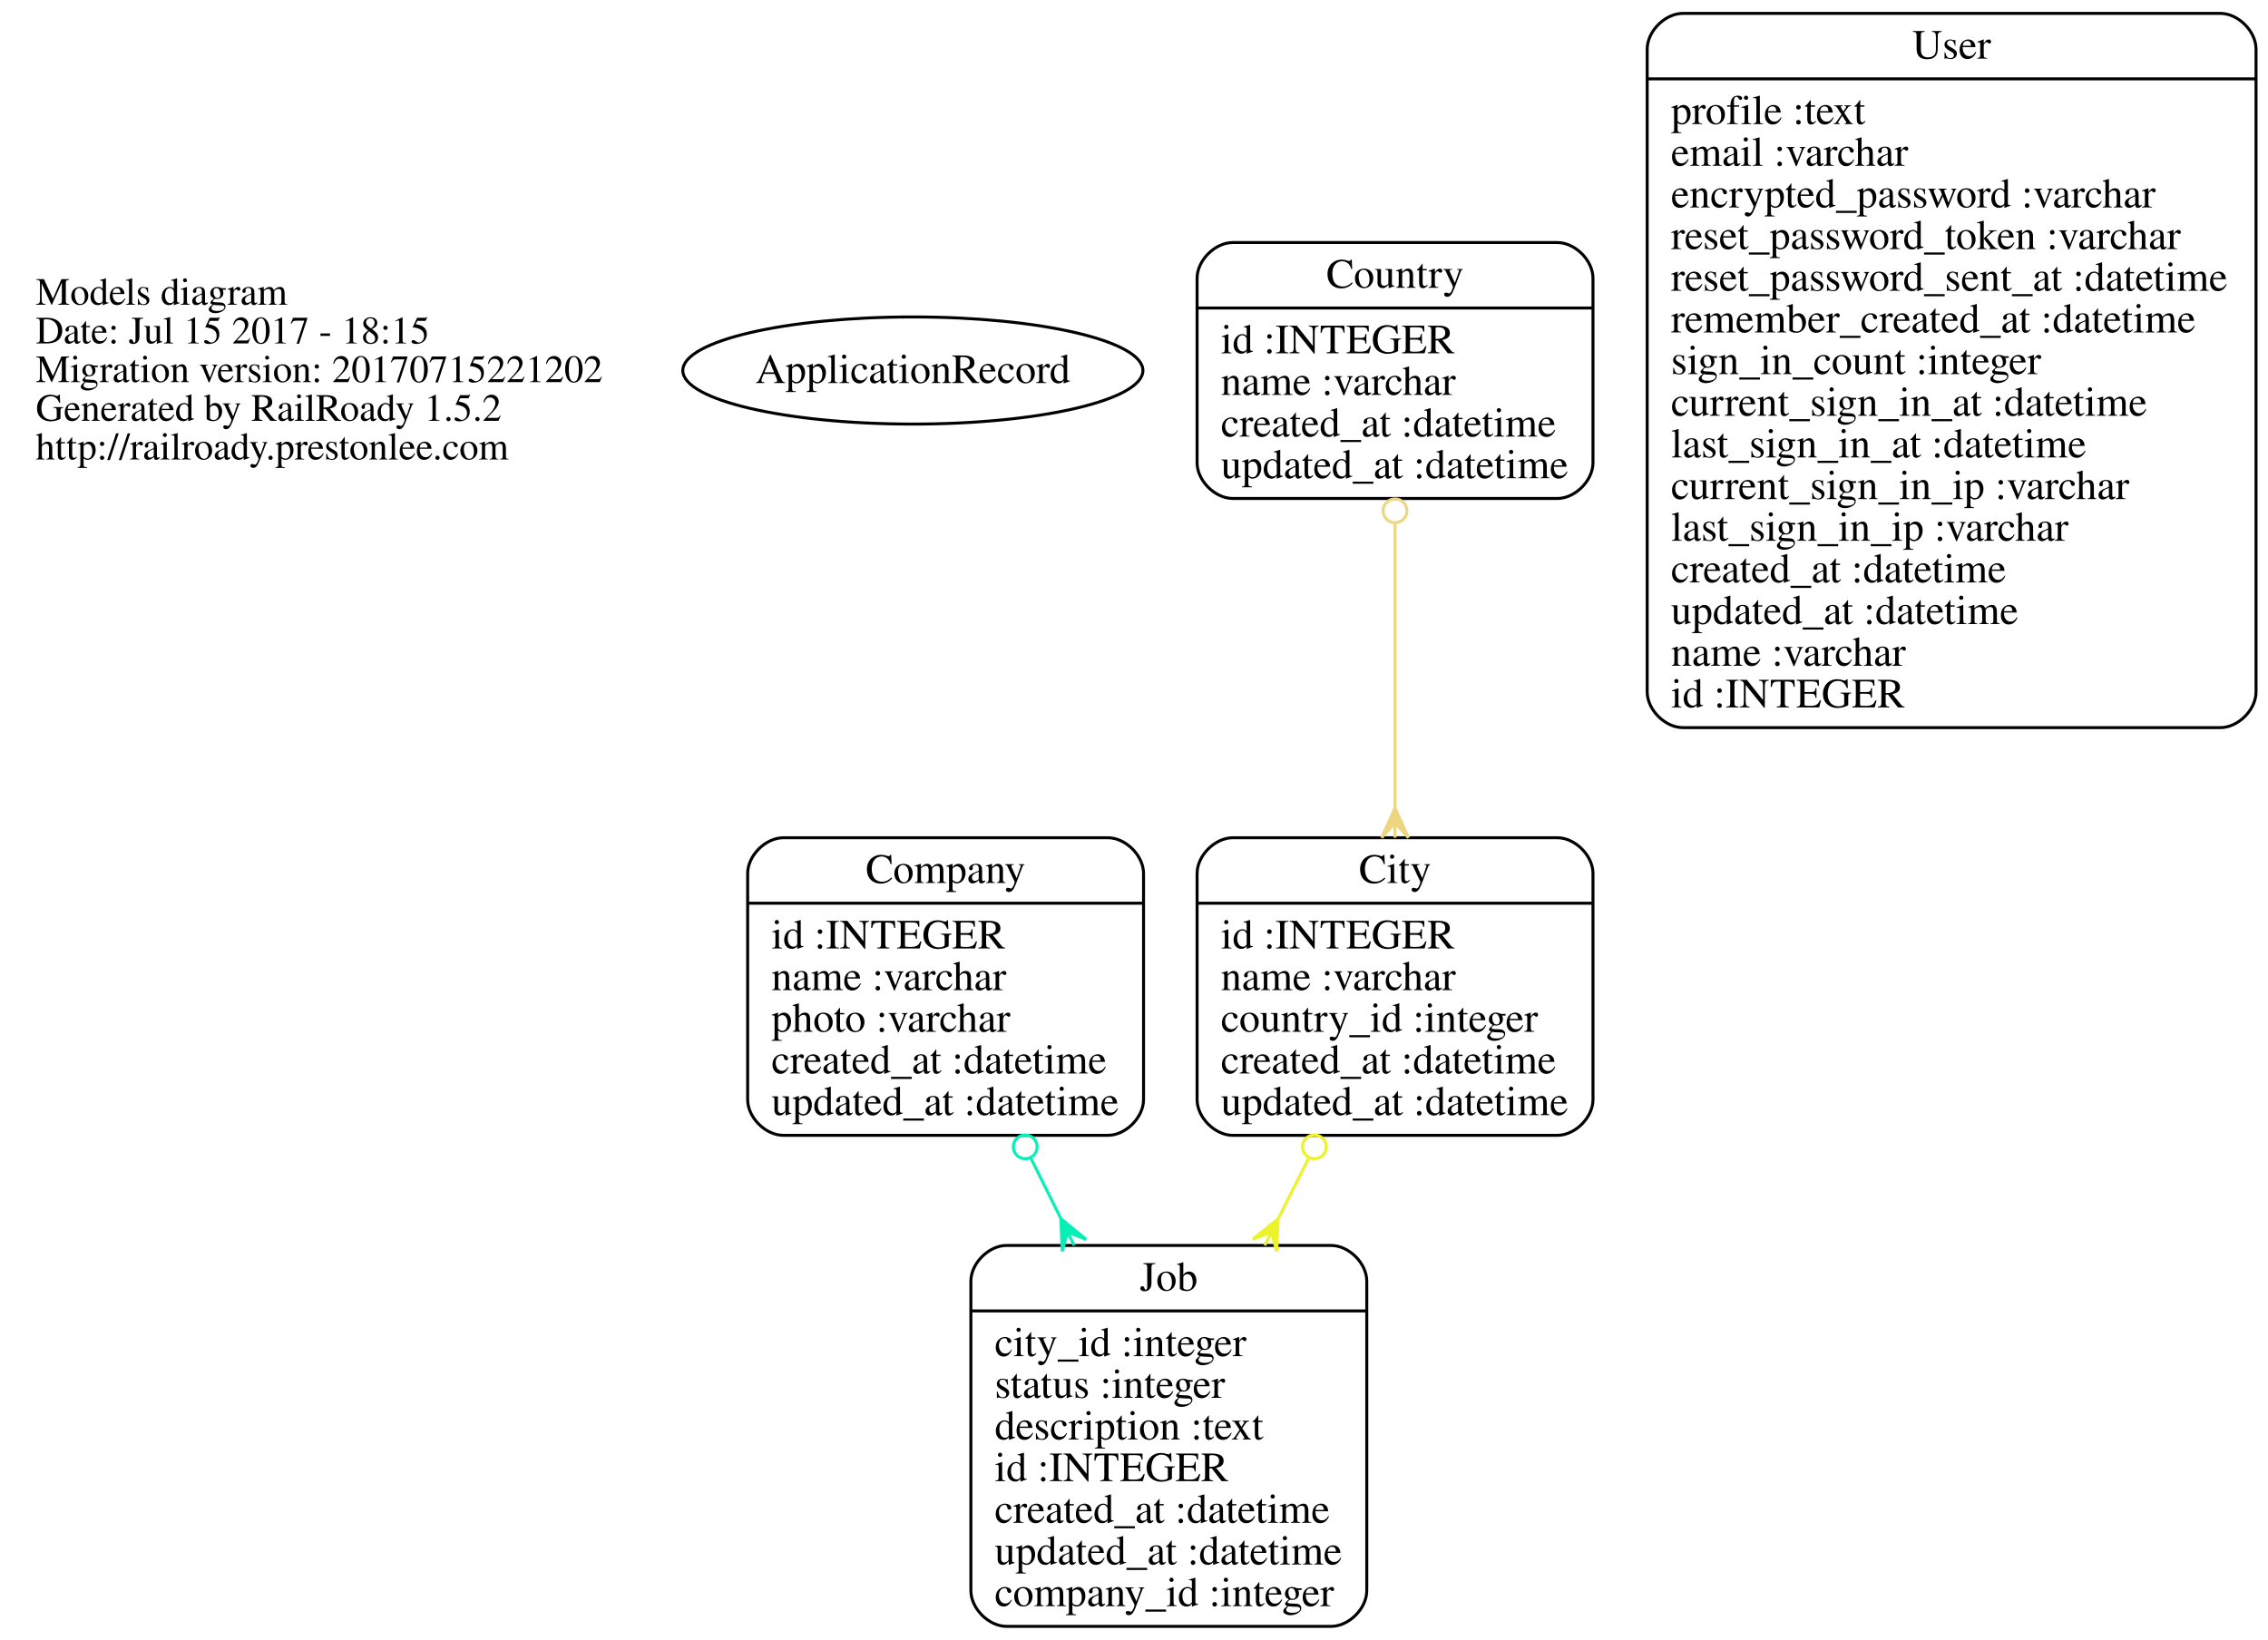
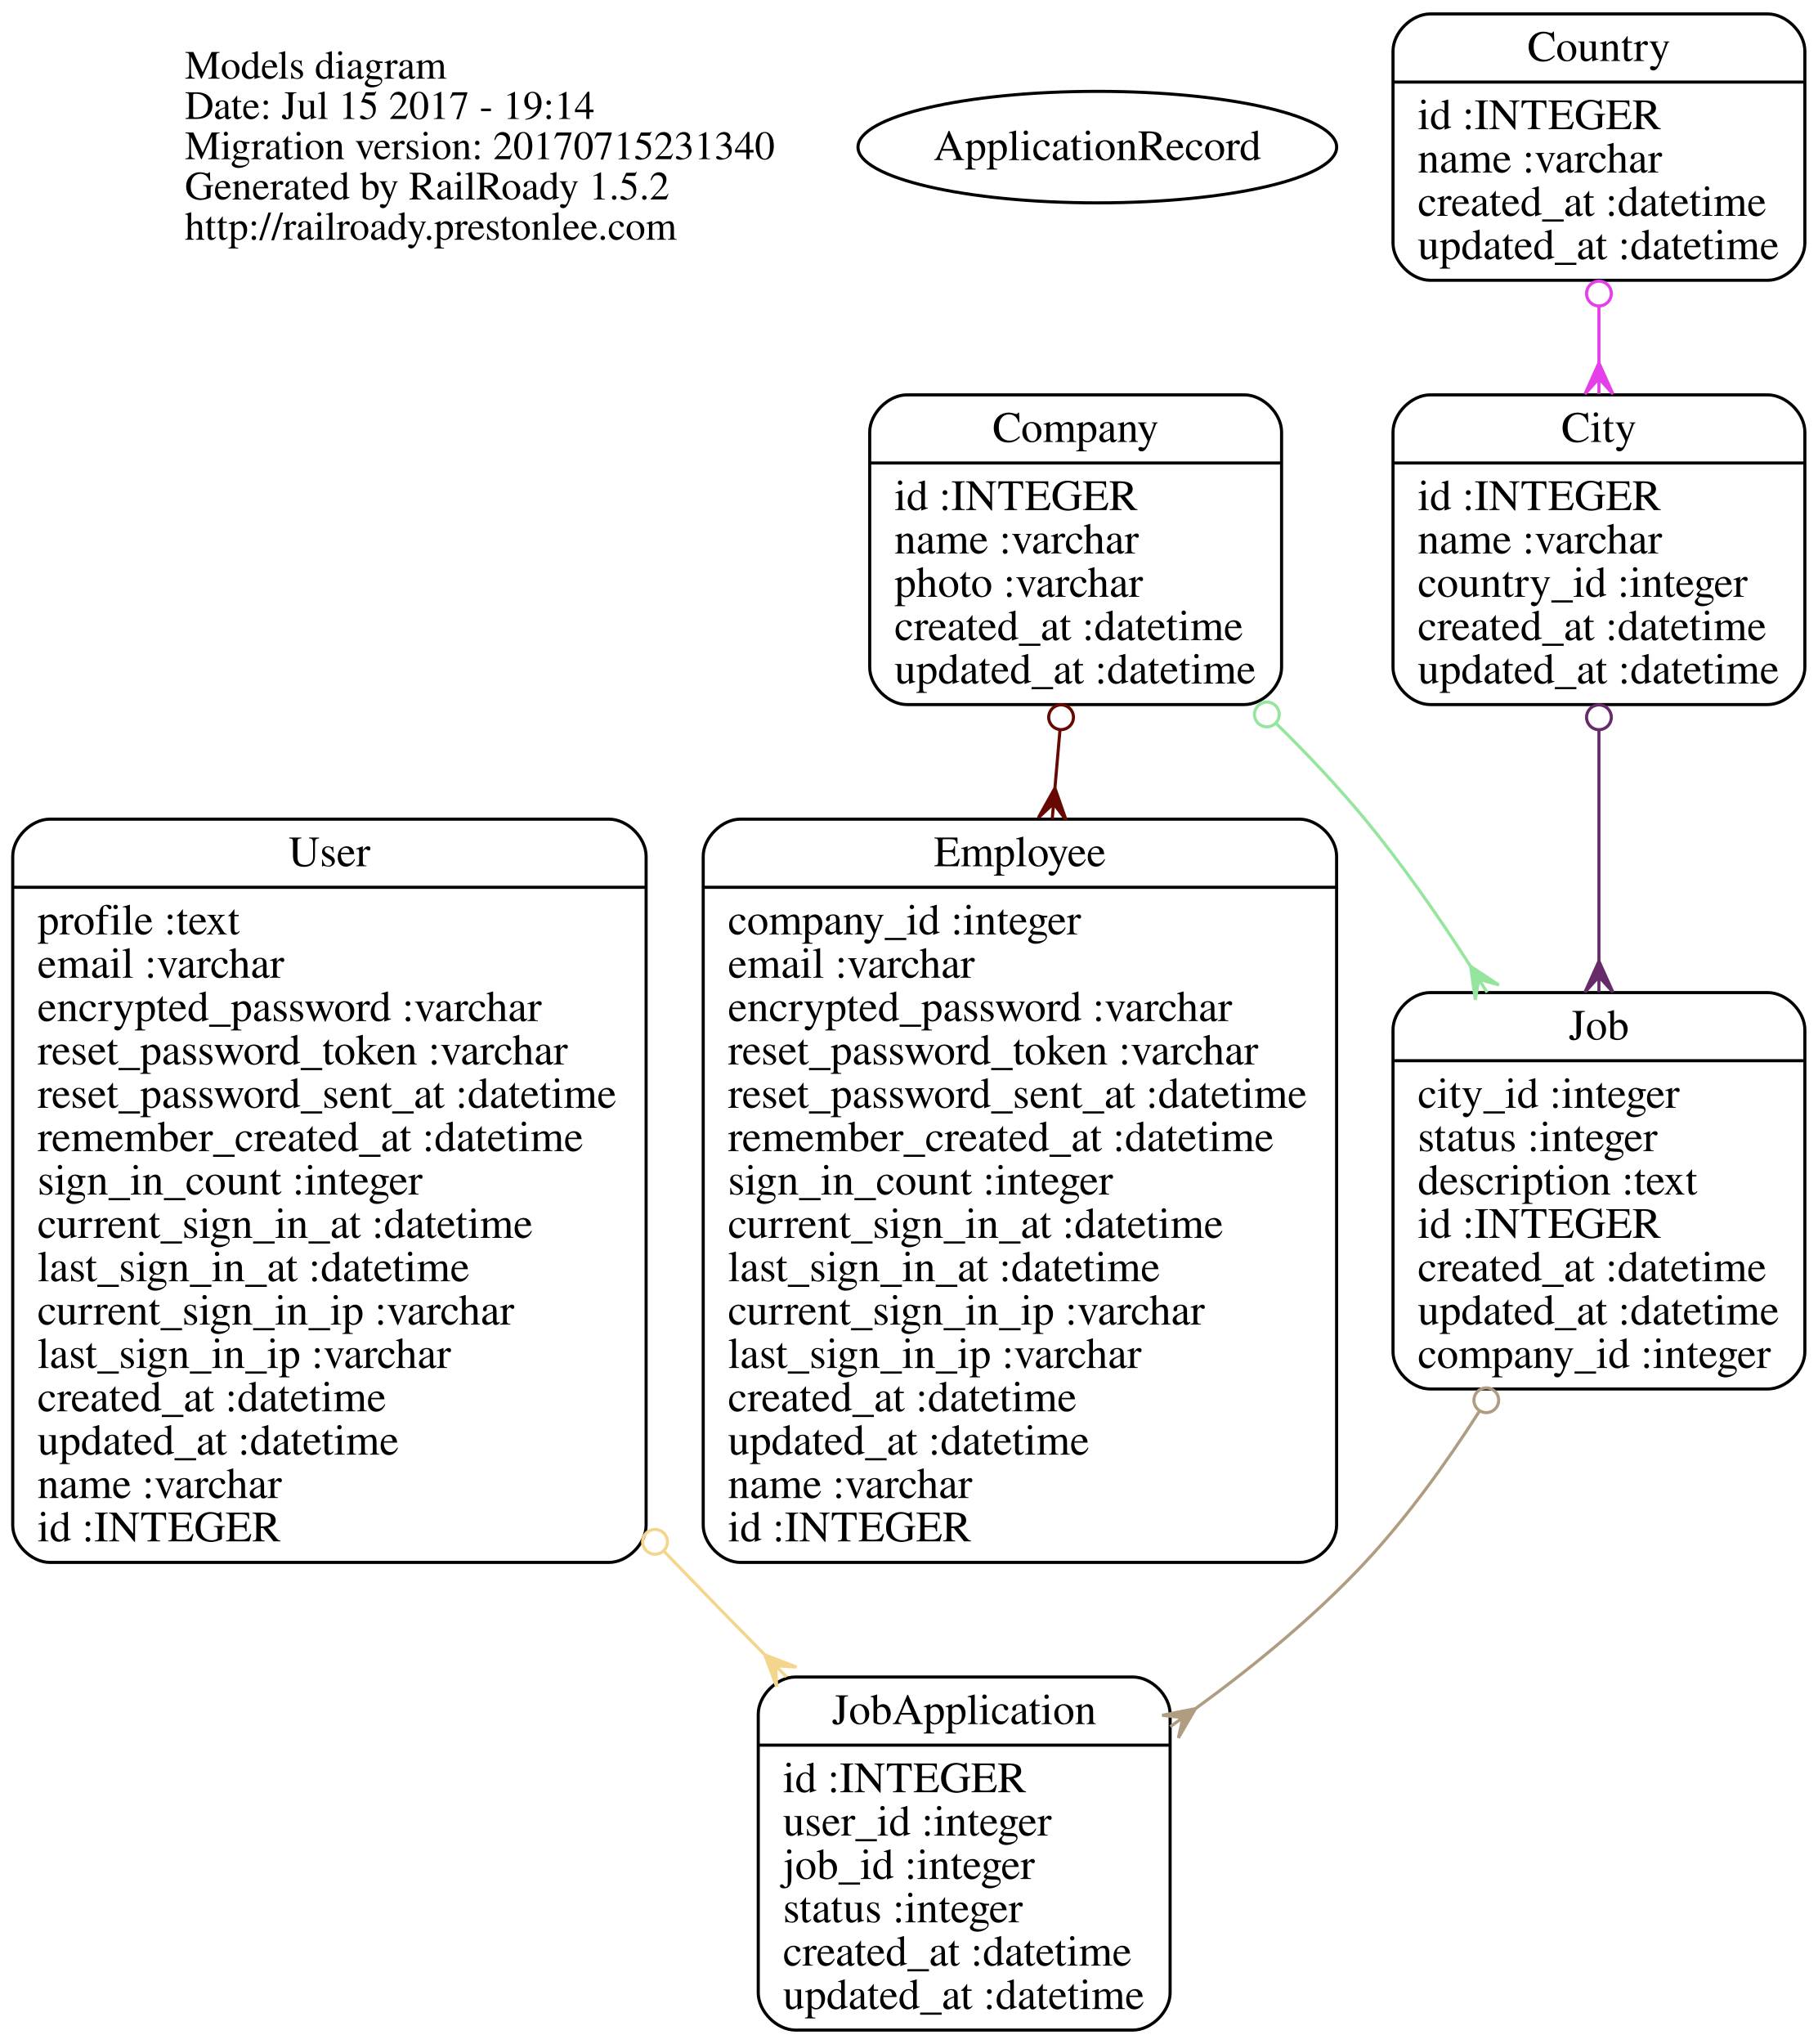
- <svg xmlns="http://www.w3.org/2000/svg" width="762pt" height="551pt" viewBox="0.00 0.00 761.97 551.00">
-   <g id="graph0" class="graph" transform="scale(1 1) rotate(0) translate(4 547)">
-     <polygon fill="transparent" stroke="transparent" points="-4,4 -4,-547 757.966,-547 757.966,4 -4,4" />
+ <svg xmlns="http://www.w3.org/2000/svg" width="587pt" height="660pt" viewBox="0.00 0.00 586.78 660.00">
+   <g id="graph0" class="graph" transform="scale(1 1) rotate(0) translate(4 656)">
+     <polygon fill="transparent" stroke="transparent" points="-4,4 -4,-656 582.783,-656 582.783,4 -4,4" />
    <g id="node1" class="node">
-       <text text-anchor="start" x="8" y="-444.6" font-family="Times,serif" font-size="13.00" fill="#000000">Models diagram</text>
-       <text text-anchor="start" x="8" y="-431.6" font-family="Times,serif" font-size="13.00" fill="#000000">Date: Jul 15 2017 - 18:15</text>
-       <text text-anchor="start" x="8" y="-418.6" font-family="Times,serif" font-size="13.00" fill="#000000">Migration version: 20170715221202</text>
-       <text text-anchor="start" x="8" y="-405.6" font-family="Times,serif" font-size="13.00" fill="#000000">Generated by RailRoady 1.5.2</text>
-       <text text-anchor="start" x="8" y="-392.6" font-family="Times,serif" font-size="13.00" fill="#000000">http://railroady.prestonlee.com</text>
+       <text text-anchor="start" x="55.59" y="-630.6" font-family="Times,serif" font-size="13.00" fill="#000000">Models diagram</text>
+       <text text-anchor="start" x="55.59" y="-617.6" font-family="Times,serif" font-size="13.00" fill="#000000">Date: Jul 15 2017 - 19:14</text>
+       <text text-anchor="start" x="55.59" y="-604.6" font-family="Times,serif" font-size="13.00" fill="#000000">Migration version: 20170715231340</text>
+       <text text-anchor="start" x="55.59" y="-591.6" font-family="Times,serif" font-size="13.00" fill="#000000">Generated by RailRoady 1.5.2</text>
+       <text text-anchor="start" x="55.59" y="-578.6" font-family="Times,serif" font-size="13.00" fill="#000000">http://railroady.prestonlee.com</text>
    </g>
    <g id="node2" class="node">
-       <ellipse fill="none" stroke="#000000" cx="302.688" cy="-422.5" rx="77.292" ry="18" />
-       <text text-anchor="middle" x="302.688" y="-418.3" font-family="Times,serif" font-size="14.00" fill="#000000">ApplicationRecord</text>
+       <ellipse fill="none" stroke="#000000" cx="350.278" cy="-608.5" rx="77.292" ry="18" />
+       <text text-anchor="middle" x="350.278" y="-604.3" font-family="Times,serif" font-size="14.00" fill="#000000">ApplicationRecord</text>
    </g>
    <g id="node3" class="node">
-       <path fill="none" stroke="#000000" d="M410.182,-165.5C410.182,-165.5 519.193,-165.5 519.193,-165.5 525.193,-165.5 531.193,-171.5 531.193,-177.5 531.193,-177.5 531.193,-253.5 531.193,-253.5 531.193,-259.5 525.193,-265.5 519.193,-265.5 519.193,-265.5 410.182,-265.5 410.182,-265.5 404.182,-265.5 398.182,-259.5 398.182,-253.5 398.182,-253.5 398.182,-177.5 398.182,-177.5 398.182,-171.5 404.182,-165.5 410.182,-165.5" />
-       <text text-anchor="middle" x="464.688" y="-250.3" font-family="Times,serif" font-size="14.00" fill="#000000">City</text>
-       <polyline fill="none" stroke="#000000" points="398.182,-243.5 531.193,-243.5 " />
-       <text text-anchor="start" x="406.182" y="-228.3" font-family="Times,serif" font-size="14.00" fill="#000000">id :INTEGER</text>
-       <text text-anchor="start" x="406.182" y="-214.3" font-family="Times,serif" font-size="14.00" fill="#000000">name :varchar</text>
-       <text text-anchor="start" x="406.182" y="-200.3" font-family="Times,serif" font-size="14.00" fill="#000000">country_id :integer</text>
-       <text text-anchor="start" x="406.182" y="-186.3" font-family="Times,serif" font-size="14.00" fill="#000000">created_at :datetime</text>
-       <text text-anchor="start" x="406.182" y="-172.3" font-family="Times,serif" font-size="14.00" fill="#000000">updated_at :datetime</text>
+       <path fill="none" stroke="#000000" d="M457.772,-428.5C457.772,-428.5 566.783,-428.5 566.783,-428.5 572.783,-428.5 578.783,-434.5 578.783,-440.5 578.783,-440.5 578.783,-516.5 578.783,-516.5 578.783,-522.5 572.783,-528.5 566.783,-528.5 566.783,-528.5 457.772,-528.5 457.772,-528.5 451.772,-528.5 445.772,-522.5 445.772,-516.5 445.772,-516.5 445.772,-440.5 445.772,-440.5 445.772,-434.5 451.772,-428.5 457.772,-428.5" />
+       <text text-anchor="middle" x="512.278" y="-513.3" font-family="Times,serif" font-size="14.00" fill="#000000">City</text>
+       <polyline fill="none" stroke="#000000" points="445.772,-506.5 578.783,-506.5 " />
+       <text text-anchor="start" x="453.772" y="-491.3" font-family="Times,serif" font-size="14.00" fill="#000000">id :INTEGER</text>
+       <text text-anchor="start" x="453.772" y="-477.3" font-family="Times,serif" font-size="14.00" fill="#000000">name :varchar</text>
+       <text text-anchor="start" x="453.772" y="-463.3" font-family="Times,serif" font-size="14.00" fill="#000000">country_id :integer</text>
+       <text text-anchor="start" x="453.772" y="-449.3" font-family="Times,serif" font-size="14.00" fill="#000000">created_at :datetime</text>
+       <text text-anchor="start" x="453.772" y="-435.3" font-family="Times,serif" font-size="14.00" fill="#000000">updated_at :datetime</text>
+     </g>
+     <g id="node7" class="node">
+       <path fill="none" stroke="#000000" d="M457.772,-207.5C457.772,-207.5 566.783,-207.5 566.783,-207.5 572.783,-207.5 578.783,-213.5 578.783,-219.5 578.783,-219.5 578.783,-323.5 578.783,-323.5 578.783,-329.5 572.783,-335.5 566.783,-335.5 566.783,-335.5 457.772,-335.5 457.772,-335.5 451.772,-335.5 445.772,-329.5 445.772,-323.5 445.772,-323.5 445.772,-219.5 445.772,-219.5 445.772,-213.5 451.772,-207.5 457.772,-207.5" />
+       <text text-anchor="middle" x="512.278" y="-320.3" font-family="Times,serif" font-size="14.00" fill="#000000">Job</text>
+       <polyline fill="none" stroke="#000000" points="445.772,-313.5 578.783,-313.5 " />
+       <text text-anchor="start" x="453.772" y="-298.3" font-family="Times,serif" font-size="14.00" fill="#000000">city_id :integer</text>
+       <text text-anchor="start" x="453.772" y="-284.3" font-family="Times,serif" font-size="14.00" fill="#000000">status :integer</text>
+       <text text-anchor="start" x="453.772" y="-270.3" font-family="Times,serif" font-size="14.00" fill="#000000">description :text</text>
+       <text text-anchor="start" x="453.772" y="-256.3" font-family="Times,serif" font-size="14.00" fill="#000000">id :INTEGER</text>
+       <text text-anchor="start" x="453.772" y="-242.3" font-family="Times,serif" font-size="14.00" fill="#000000">created_at :datetime</text>
+       <text text-anchor="start" x="453.772" y="-228.3" font-family="Times,serif" font-size="14.00" fill="#000000">updated_at :datetime</text>
+       <text text-anchor="start" x="453.772" y="-214.3" font-family="Times,serif" font-size="14.00" fill="#000000">company_id :integer</text>
+     </g>
+     <g id="edge1" class="edge">
+       <path fill="none" stroke="#662b68" d="M512.278,-420.373C512.278,-397.189 512.278,-370.22 512.278,-345.654" />
+       <ellipse fill="none" stroke="#662b68" cx="512.278" cy="-424.391" rx="4" ry="4" />
+       <polygon fill="#662b68" stroke="#662b68" points="512.278,-345.654 516.778,-335.654 512.278,-340.654 512.278,-335.654 512.278,-335.654 512.278,-335.654 512.278,-340.654 507.778,-335.654 512.278,-345.654 512.278,-345.654" />
+     </g>
+     <g id="node4" class="node">
+       <path fill="none" stroke="#000000" d="M288.772,-428.5C288.772,-428.5 397.783,-428.5 397.783,-428.5 403.783,-428.5 409.783,-434.5 409.783,-440.5 409.783,-440.5 409.783,-516.5 409.783,-516.5 409.783,-522.5 403.783,-528.5 397.783,-528.5 397.783,-528.5 288.772,-528.5 288.772,-528.5 282.772,-528.5 276.772,-522.5 276.772,-516.5 276.772,-516.5 276.772,-440.5 276.772,-440.5 276.772,-434.5 282.772,-428.5 288.772,-428.5" />
+       <text text-anchor="middle" x="343.278" y="-513.3" font-family="Times,serif" font-size="14.00" fill="#000000">Company</text>
+       <polyline fill="none" stroke="#000000" points="276.772,-506.5 409.783,-506.5 " />
+       <text text-anchor="start" x="284.772" y="-491.3" font-family="Times,serif" font-size="14.00" fill="#000000">id :INTEGER</text>
+       <text text-anchor="start" x="284.772" y="-477.3" font-family="Times,serif" font-size="14.00" fill="#000000">name :varchar</text>
+       <text text-anchor="start" x="284.772" y="-463.3" font-family="Times,serif" font-size="14.00" fill="#000000">photo :varchar</text>
+       <text text-anchor="start" x="284.772" y="-449.3" font-family="Times,serif" font-size="14.00" fill="#000000">created_at :datetime</text>
+       <text text-anchor="start" x="284.772" y="-435.3" font-family="Times,serif" font-size="14.00" fill="#000000">updated_at :datetime</text>
    </g>
    <g id="node6" class="node">
-       <path fill="none" stroke="#000000" d="M334.182,-.5C334.182,-.5 443.193,-.5 443.193,-.5 449.193,-.5 455.193,-6.5 455.193,-12.5 455.193,-12.5 455.193,-116.5 455.193,-116.5 455.193,-122.5 449.193,-128.5 443.193,-128.5 443.193,-128.5 334.182,-128.5 334.182,-128.5 328.182,-128.5 322.182,-122.5 322.182,-116.5 322.182,-116.5 322.182,-12.5 322.182,-12.5 322.182,-6.5 328.182,-.5 334.182,-.5" />
-       <text text-anchor="middle" x="388.688" y="-113.3" font-family="Times,serif" font-size="14.00" fill="#000000">Job</text>
-       <polyline fill="none" stroke="#000000" points="322.182,-106.5 455.193,-106.5 " />
-       <text text-anchor="start" x="330.182" y="-91.3" font-family="Times,serif" font-size="14.00" fill="#000000">city_id :integer</text>
-       <text text-anchor="start" x="330.182" y="-77.3" font-family="Times,serif" font-size="14.00" fill="#000000">status :integer</text>
-       <text text-anchor="start" x="330.182" y="-63.3" font-family="Times,serif" font-size="14.00" fill="#000000">description :text</text>
-       <text text-anchor="start" x="330.182" y="-49.3" font-family="Times,serif" font-size="14.00" fill="#000000">id :INTEGER</text>
-       <text text-anchor="start" x="330.182" y="-35.3" font-family="Times,serif" font-size="14.00" fill="#000000">created_at :datetime</text>
-       <text text-anchor="start" x="330.182" y="-21.3" font-family="Times,serif" font-size="14.00" fill="#000000">updated_at :datetime</text>
-       <text text-anchor="start" x="330.182" y="-7.3" font-family="Times,serif" font-size="14.00" fill="#000000">company_id :integer</text>
+       <path fill="none" stroke="#000000" d="M235,-151.5C235,-151.5 415.556,-151.5 415.556,-151.5 421.556,-151.5 427.556,-157.5 427.556,-163.5 427.556,-163.5 427.556,-379.5 427.556,-379.5 427.556,-385.5 421.556,-391.5 415.556,-391.5 415.556,-391.5 235,-391.5 235,-391.5 229,-391.5 223,-385.5 223,-379.5 223,-379.5 223,-163.5 223,-163.5 223,-157.5 229,-151.5 235,-151.5" />
+       <text text-anchor="middle" x="325.278" y="-376.3" font-family="Times,serif" font-size="14.00" fill="#000000">Employee</text>
+       <polyline fill="none" stroke="#000000" points="223,-369.5 427.556,-369.5 " />
+       <text text-anchor="start" x="231" y="-354.3" font-family="Times,serif" font-size="14.00" fill="#000000">company_id :integer</text>
+       <text text-anchor="start" x="231" y="-340.3" font-family="Times,serif" font-size="14.00" fill="#000000">email :varchar</text>
+       <text text-anchor="start" x="231" y="-326.3" font-family="Times,serif" font-size="14.00" fill="#000000">encrypted_password :varchar</text>
+       <text text-anchor="start" x="231" y="-312.3" font-family="Times,serif" font-size="14.00" fill="#000000">reset_password_token :varchar</text>
+       <text text-anchor="start" x="231" y="-298.3" font-family="Times,serif" font-size="14.00" fill="#000000">reset_password_sent_at :datetime</text>
+       <text text-anchor="start" x="231" y="-284.3" font-family="Times,serif" font-size="14.00" fill="#000000">remember_created_at :datetime</text>
+       <text text-anchor="start" x="231" y="-270.3" font-family="Times,serif" font-size="14.00" fill="#000000">sign_in_count :integer</text>
+       <text text-anchor="start" x="231" y="-256.3" font-family="Times,serif" font-size="14.00" fill="#000000">current_sign_in_at :datetime</text>
+       <text text-anchor="start" x="231" y="-242.3" font-family="Times,serif" font-size="14.00" fill="#000000">last_sign_in_at :datetime</text>
+       <text text-anchor="start" x="231" y="-228.3" font-family="Times,serif" font-size="14.00" fill="#000000">current_sign_in_ip :varchar</text>
+       <text text-anchor="start" x="231" y="-214.3" font-family="Times,serif" font-size="14.00" fill="#000000">last_sign_in_ip :varchar</text>
+       <text text-anchor="start" x="231" y="-200.3" font-family="Times,serif" font-size="14.00" fill="#000000">created_at :datetime</text>
+       <text text-anchor="start" x="231" y="-186.3" font-family="Times,serif" font-size="14.00" fill="#000000">updated_at :datetime</text>
+       <text text-anchor="start" x="231" y="-172.3" font-family="Times,serif" font-size="14.00" fill="#000000">name :varchar</text>
+       <text text-anchor="start" x="231" y="-158.3" font-family="Times,serif" font-size="14.00" fill="#000000">id :INTEGER</text>
    </g>
-     <g id="edge1" class="edge">
-       <path fill="none" stroke="#ecf32a" d="M435.724,-157.954C432.395,-151.34 428.968,-144.531 425.553,-137.746" />
-       <ellipse fill="none" stroke="#ecf32a" cx="437.582" cy="-161.646" rx="4" ry="4" />
-       <polygon fill="#ecf32a" stroke="#ecf32a" points="425.41,-137.462 424.934,-126.506 423.162,-132.995 420.914,-128.529 420.914,-128.529 420.914,-128.529 423.162,-132.995 416.895,-130.552 425.41,-137.462 425.41,-137.462" />
-     </g>
-     <g id="node4" class="node">
-       <path fill="none" stroke="#000000" d="M259.182,-165.5C259.182,-165.5 368.193,-165.5 368.193,-165.5 374.193,-165.5 380.193,-171.5 380.193,-177.5 380.193,-177.5 380.193,-253.5 380.193,-253.5 380.193,-259.5 374.193,-265.5 368.193,-265.5 368.193,-265.5 259.182,-265.5 259.182,-265.5 253.182,-265.5 247.182,-259.5 247.182,-253.5 247.182,-253.5 247.182,-177.5 247.182,-177.5 247.182,-171.5 253.182,-165.5 259.182,-165.5" />
-       <text text-anchor="middle" x="313.688" y="-250.3" font-family="Times,serif" font-size="14.00" fill="#000000">Company</text>
-       <polyline fill="none" stroke="#000000" points="247.182,-243.5 380.193,-243.5 " />
-       <text text-anchor="start" x="255.182" y="-228.3" font-family="Times,serif" font-size="14.00" fill="#000000">id :INTEGER</text>
-       <text text-anchor="start" x="255.182" y="-214.3" font-family="Times,serif" font-size="14.00" fill="#000000">name :varchar</text>
-       <text text-anchor="start" x="255.182" y="-200.3" font-family="Times,serif" font-size="14.00" fill="#000000">photo :varchar</text>
-       <text text-anchor="start" x="255.182" y="-186.3" font-family="Times,serif" font-size="14.00" fill="#000000">created_at :datetime</text>
-       <text text-anchor="start" x="255.182" y="-172.3" font-family="Times,serif" font-size="14.00" fill="#000000">updated_at :datetime</text>
+     <g id="edge3" class="edge">
+       <path fill="none" stroke="#650901" d="M338.209,-420.214C337.691,-414.247 337.15,-408.031 336.597,-401.67" />
+       <ellipse fill="none" stroke="#650901" cx="338.574" cy="-424.406" rx="4" ry="4" />
+       <polygon fill="#650901" stroke="#650901" points="336.585,-401.533 340.202,-391.181 336.152,-396.552 335.719,-391.571 335.719,-391.571 335.719,-391.571 336.152,-396.552 331.236,-391.961 336.585,-401.533 336.585,-401.533" />
    </g>
    <g id="edge2" class="edge">
-       <path fill="none" stroke="#05efb7" d="M342.27,-157.954C345.555,-151.34 348.938,-144.531 352.308,-137.746" />
-       <ellipse fill="none" stroke="#05efb7" cx="340.441" cy="-161.637" rx="4" ry="4" />
-       <polygon fill="#05efb7" stroke="#05efb7" points="352.437,-137.485 360.916,-130.531 354.661,-133.007 356.885,-128.529 356.885,-128.529 356.885,-128.529 354.661,-133.007 352.855,-126.527 352.437,-137.485 352.437,-137.485" />
+       <path fill="none" stroke="#96e59f" d="M408,-422.43C417.913,-412.695 427.69,-402.359 436.278,-392 448.51,-377.244 460.3,-360.38 470.796,-344.036" />
+       <ellipse fill="none" stroke="#96e59f" cx="405.03" cy="-425.305" rx="4" ry="4" />
+       <polygon fill="#96e59f" stroke="#96e59f" points="470.817,-344.003 479.965,-337.956 473.489,-339.777 476.161,-335.551 476.161,-335.551 476.161,-335.551 473.489,-339.777 472.358,-333.146 470.817,-344.003 470.817,-344.003" />
    </g>
    <g id="node5" class="node">
-       <path fill="none" stroke="#000000" d="M410.182,-379.5C410.182,-379.5 519.193,-379.5 519.193,-379.5 525.193,-379.5 531.193,-385.5 531.193,-391.5 531.193,-391.5 531.193,-453.5 531.193,-453.5 531.193,-459.5 525.193,-465.5 519.193,-465.5 519.193,-465.5 410.182,-465.5 410.182,-465.5 404.182,-465.5 398.182,-459.5 398.182,-453.5 398.182,-453.5 398.182,-391.5 398.182,-391.5 398.182,-385.5 404.182,-379.5 410.182,-379.5" />
-       <text text-anchor="middle" x="464.688" y="-450.3" font-family="Times,serif" font-size="14.00" fill="#000000">Country</text>
-       <polyline fill="none" stroke="#000000" points="398.182,-443.5 531.193,-443.5 " />
-       <text text-anchor="start" x="406.182" y="-428.3" font-family="Times,serif" font-size="14.00" fill="#000000">id :INTEGER</text>
-       <text text-anchor="start" x="406.182" y="-414.3" font-family="Times,serif" font-size="14.00" fill="#000000">name :varchar</text>
-       <text text-anchor="start" x="406.182" y="-400.3" font-family="Times,serif" font-size="14.00" fill="#000000">created_at :datetime</text>
-       <text text-anchor="start" x="406.182" y="-386.3" font-family="Times,serif" font-size="14.00" fill="#000000">updated_at :datetime</text>
+       <path fill="none" stroke="#000000" d="M457.772,-565.5C457.772,-565.5 566.783,-565.5 566.783,-565.5 572.783,-565.5 578.783,-571.5 578.783,-577.5 578.783,-577.5 578.783,-639.5 578.783,-639.5 578.783,-645.5 572.783,-651.5 566.783,-651.5 566.783,-651.5 457.772,-651.5 457.772,-651.5 451.772,-651.5 445.772,-645.5 445.772,-639.5 445.772,-639.5 445.772,-577.5 445.772,-577.5 445.772,-571.5 451.772,-565.5 457.772,-565.5" />
+       <text text-anchor="middle" x="512.278" y="-636.3" font-family="Times,serif" font-size="14.00" fill="#000000">Country</text>
+       <polyline fill="none" stroke="#000000" points="445.772,-629.5 578.783,-629.5 " />
+       <text text-anchor="start" x="453.772" y="-614.3" font-family="Times,serif" font-size="14.00" fill="#000000">id :INTEGER</text>
+       <text text-anchor="start" x="453.772" y="-600.3" font-family="Times,serif" font-size="14.00" fill="#000000">name :varchar</text>
+       <text text-anchor="start" x="453.772" y="-586.3" font-family="Times,serif" font-size="14.00" fill="#000000">created_at :datetime</text>
+       <text text-anchor="start" x="453.772" y="-572.3" font-family="Times,serif" font-size="14.00" fill="#000000">updated_at :datetime</text>
    </g>
-     <g id="edge3" class="edge">
-       <path fill="none" stroke="#edd681" d="M464.688,-370.95C464.688,-342.125 464.688,-306.043 464.688,-275.899" />
-       <ellipse fill="none" stroke="#edd681" cx="464.688" cy="-375.358" rx="4" ry="4" />
-       <polygon fill="#edd681" stroke="#edd681" points="464.688,-275.506 469.188,-265.506 464.688,-270.506 464.688,-265.506 464.688,-265.506 464.688,-265.506 464.688,-270.506 460.188,-265.506 464.688,-275.506 464.688,-275.506" />
+     <g id="edge4" class="edge">
+       <path fill="none" stroke="#e43fe8" d="M512.278,-557.138C512.278,-551.163 512.278,-545.028 512.278,-538.946" />
+       <ellipse fill="none" stroke="#e43fe8" cx="512.278" cy="-561.212" rx="4" ry="4" />
+       <polygon fill="#e43fe8" stroke="#e43fe8" points="512.278,-538.799 516.778,-528.799 512.278,-533.799 512.278,-528.799 512.278,-528.799 512.278,-528.799 512.278,-533.799 507.778,-528.799 512.278,-538.799 512.278,-538.799" />
    </g>
-     <g id="node7" class="node">
-       <path fill="none" stroke="#000000" d="M561.41,-302.5C561.41,-302.5 741.966,-302.5 741.966,-302.5 747.966,-302.5 753.966,-308.5 753.966,-314.5 753.966,-314.5 753.966,-530.5 753.966,-530.5 753.966,-536.5 747.966,-542.5 741.966,-542.5 741.966,-542.5 561.41,-542.5 561.41,-542.5 555.41,-542.5 549.41,-536.5 549.41,-530.5 549.41,-530.5 549.41,-314.5 549.41,-314.5 549.41,-308.5 555.41,-302.5 561.41,-302.5" />
-       <text text-anchor="middle" x="651.688" y="-527.3" font-family="Times,serif" font-size="14.00" fill="#000000">User</text>
-       <polyline fill="none" stroke="#000000" points="549.41,-520.5 753.966,-520.5 " />
-       <text text-anchor="start" x="557.41" y="-505.3" font-family="Times,serif" font-size="14.00" fill="#000000">profile :text</text>
-       <text text-anchor="start" x="557.41" y="-491.3" font-family="Times,serif" font-size="14.00" fill="#000000">email :varchar</text>
-       <text text-anchor="start" x="557.41" y="-477.3" font-family="Times,serif" font-size="14.00" fill="#000000">encrypted_password :varchar</text>
-       <text text-anchor="start" x="557.41" y="-463.3" font-family="Times,serif" font-size="14.00" fill="#000000">reset_password_token :varchar</text>
-       <text text-anchor="start" x="557.41" y="-449.3" font-family="Times,serif" font-size="14.00" fill="#000000">reset_password_sent_at :datetime</text>
-       <text text-anchor="start" x="557.41" y="-435.3" font-family="Times,serif" font-size="14.00" fill="#000000">remember_created_at :datetime</text>
-       <text text-anchor="start" x="557.41" y="-421.3" font-family="Times,serif" font-size="14.00" fill="#000000">sign_in_count :integer</text>
-       <text text-anchor="start" x="557.41" y="-407.3" font-family="Times,serif" font-size="14.00" fill="#000000">current_sign_in_at :datetime</text>
-       <text text-anchor="start" x="557.41" y="-393.3" font-family="Times,serif" font-size="14.00" fill="#000000">last_sign_in_at :datetime</text>
-       <text text-anchor="start" x="557.41" y="-379.3" font-family="Times,serif" font-size="14.00" fill="#000000">current_sign_in_ip :varchar</text>
-       <text text-anchor="start" x="557.41" y="-365.3" font-family="Times,serif" font-size="14.00" fill="#000000">last_sign_in_ip :varchar</text>
-       <text text-anchor="start" x="557.41" y="-351.3" font-family="Times,serif" font-size="14.00" fill="#000000">created_at :datetime</text>
-       <text text-anchor="start" x="557.41" y="-337.3" font-family="Times,serif" font-size="14.00" fill="#000000">updated_at :datetime</text>
-       <text text-anchor="start" x="557.41" y="-323.3" font-family="Times,serif" font-size="14.00" fill="#000000">name :varchar</text>
-       <text text-anchor="start" x="557.41" y="-309.3" font-family="Times,serif" font-size="14.00" fill="#000000">id :INTEGER</text>
+     <g id="node8" class="node">
+       <path fill="none" stroke="#000000" d="M252.773,-.5C252.773,-.5 361.783,-.5 361.783,-.5 367.783,-.5 373.783,-6.5 373.783,-12.5 373.783,-12.5 373.783,-102.5 373.783,-102.5 373.783,-108.5 367.783,-114.5 361.783,-114.5 361.783,-114.5 252.773,-114.5 252.773,-114.5 246.773,-114.5 240.773,-108.5 240.773,-102.5 240.773,-102.5 240.773,-12.5 240.773,-12.5 240.773,-6.5 246.773,-.5 252.773,-.5" />
+       <text text-anchor="middle" x="307.278" y="-99.3" font-family="Times,serif" font-size="14.00" fill="#000000">JobApplication</text>
+       <polyline fill="none" stroke="#000000" points="240.773,-92.5 373.783,-92.5 " />
+       <text text-anchor="start" x="248.773" y="-77.3" font-family="Times,serif" font-size="14.00" fill="#000000">id :INTEGER</text>
+       <text text-anchor="start" x="248.773" y="-63.3" font-family="Times,serif" font-size="14.00" fill="#000000">user_id :integer</text>
+       <text text-anchor="start" x="248.773" y="-49.3" font-family="Times,serif" font-size="14.00" fill="#000000">job_id :integer</text>
+       <text text-anchor="start" x="248.773" y="-35.3" font-family="Times,serif" font-size="14.00" fill="#000000">status :integer</text>
+       <text text-anchor="start" x="248.773" y="-21.3" font-family="Times,serif" font-size="14.00" fill="#000000">created_at :datetime</text>
+       <text text-anchor="start" x="248.773" y="-7.3" font-family="Times,serif" font-size="14.00" fill="#000000">updated_at :datetime</text>
+     </g>
+     <g id="edge5" class="edge">
+       <path fill="none" stroke="#af9c81" d="M473.764,-200.462C462.826,-183.33 450.092,-165.735 436.278,-151 420.375,-134.037 401.007,-118.133 382.165,-104.421" />
+       <ellipse fill="none" stroke="#af9c81" cx="475.897" cy="-203.864" rx="4" ry="4" />
+       <polygon fill="#af9c81" stroke="#af9c81" points="381.985,-104.293 376.462,-94.82 377.916,-101.388 373.847,-98.482 373.847,-98.482 373.847,-98.482 377.916,-101.388 371.232,-102.144 381.985,-104.293 381.985,-104.293" />
+     </g>
+     <g id="node9" class="node">
+       <path fill="none" stroke="#000000" d="M12,-151.5C12,-151.5 192.556,-151.5 192.556,-151.5 198.556,-151.5 204.556,-157.5 204.556,-163.5 204.556,-163.5 204.556,-379.5 204.556,-379.5 204.556,-385.5 198.556,-391.5 192.556,-391.5 192.556,-391.5 12,-391.5 12,-391.5 6,-391.5 0,-385.5 0,-379.5 0,-379.5 0,-163.5 0,-163.5 0,-157.5 6,-151.5 12,-151.5" />
+       <text text-anchor="middle" x="102.278" y="-376.3" font-family="Times,serif" font-size="14.00" fill="#000000">User</text>
+       <polyline fill="none" stroke="#000000" points="0,-369.5 204.556,-369.5 " />
+       <text text-anchor="start" x="8" y="-354.3" font-family="Times,serif" font-size="14.00" fill="#000000">profile :text</text>
+       <text text-anchor="start" x="8" y="-340.3" font-family="Times,serif" font-size="14.00" fill="#000000">email :varchar</text>
+       <text text-anchor="start" x="8" y="-326.3" font-family="Times,serif" font-size="14.00" fill="#000000">encrypted_password :varchar</text>
+       <text text-anchor="start" x="8" y="-312.3" font-family="Times,serif" font-size="14.00" fill="#000000">reset_password_token :varchar</text>
+       <text text-anchor="start" x="8" y="-298.3" font-family="Times,serif" font-size="14.00" fill="#000000">reset_password_sent_at :datetime</text>
+       <text text-anchor="start" x="8" y="-284.3" font-family="Times,serif" font-size="14.00" fill="#000000">remember_created_at :datetime</text>
+       <text text-anchor="start" x="8" y="-270.3" font-family="Times,serif" font-size="14.00" fill="#000000">sign_in_count :integer</text>
+       <text text-anchor="start" x="8" y="-256.3" font-family="Times,serif" font-size="14.00" fill="#000000">current_sign_in_at :datetime</text>
+       <text text-anchor="start" x="8" y="-242.3" font-family="Times,serif" font-size="14.00" fill="#000000">last_sign_in_at :datetime</text>
+       <text text-anchor="start" x="8" y="-228.3" font-family="Times,serif" font-size="14.00" fill="#000000">current_sign_in_ip :varchar</text>
+       <text text-anchor="start" x="8" y="-214.3" font-family="Times,serif" font-size="14.00" fill="#000000">last_sign_in_ip :varchar</text>
+       <text text-anchor="start" x="8" y="-200.3" font-family="Times,serif" font-size="14.00" fill="#000000">created_at :datetime</text>
+       <text text-anchor="start" x="8" y="-186.3" font-family="Times,serif" font-size="14.00" fill="#000000">updated_at :datetime</text>
+       <text text-anchor="start" x="8" y="-172.3" font-family="Times,serif" font-size="14.00" fill="#000000">name :varchar</text>
+       <text text-anchor="start" x="8" y="-158.3" font-family="Times,serif" font-size="14.00" fill="#000000">id :INTEGER</text>
+     </g>
+     <g id="edge6" class="edge">
+       <path fill="none" stroke="#f4d58c" d="M210.398,-155.042C211.697,-153.686 212.991,-152.338 214.278,-151 223.382,-141.531 233.077,-131.61 242.641,-121.915" />
+       <ellipse fill="none" stroke="#f4d58c" cx="207.432" cy="-158.147" rx="4" ry="4" />
+       <polygon fill="#f4d58c" stroke="#f4d58c" points="242.886,-121.668 253.116,-117.72 246.401,-118.112 249.916,-114.556 249.916,-114.556 249.916,-114.556 246.401,-118.112 246.716,-111.393 242.886,-121.668 242.886,-121.668" />
    </g>
  </g>
</svg>
